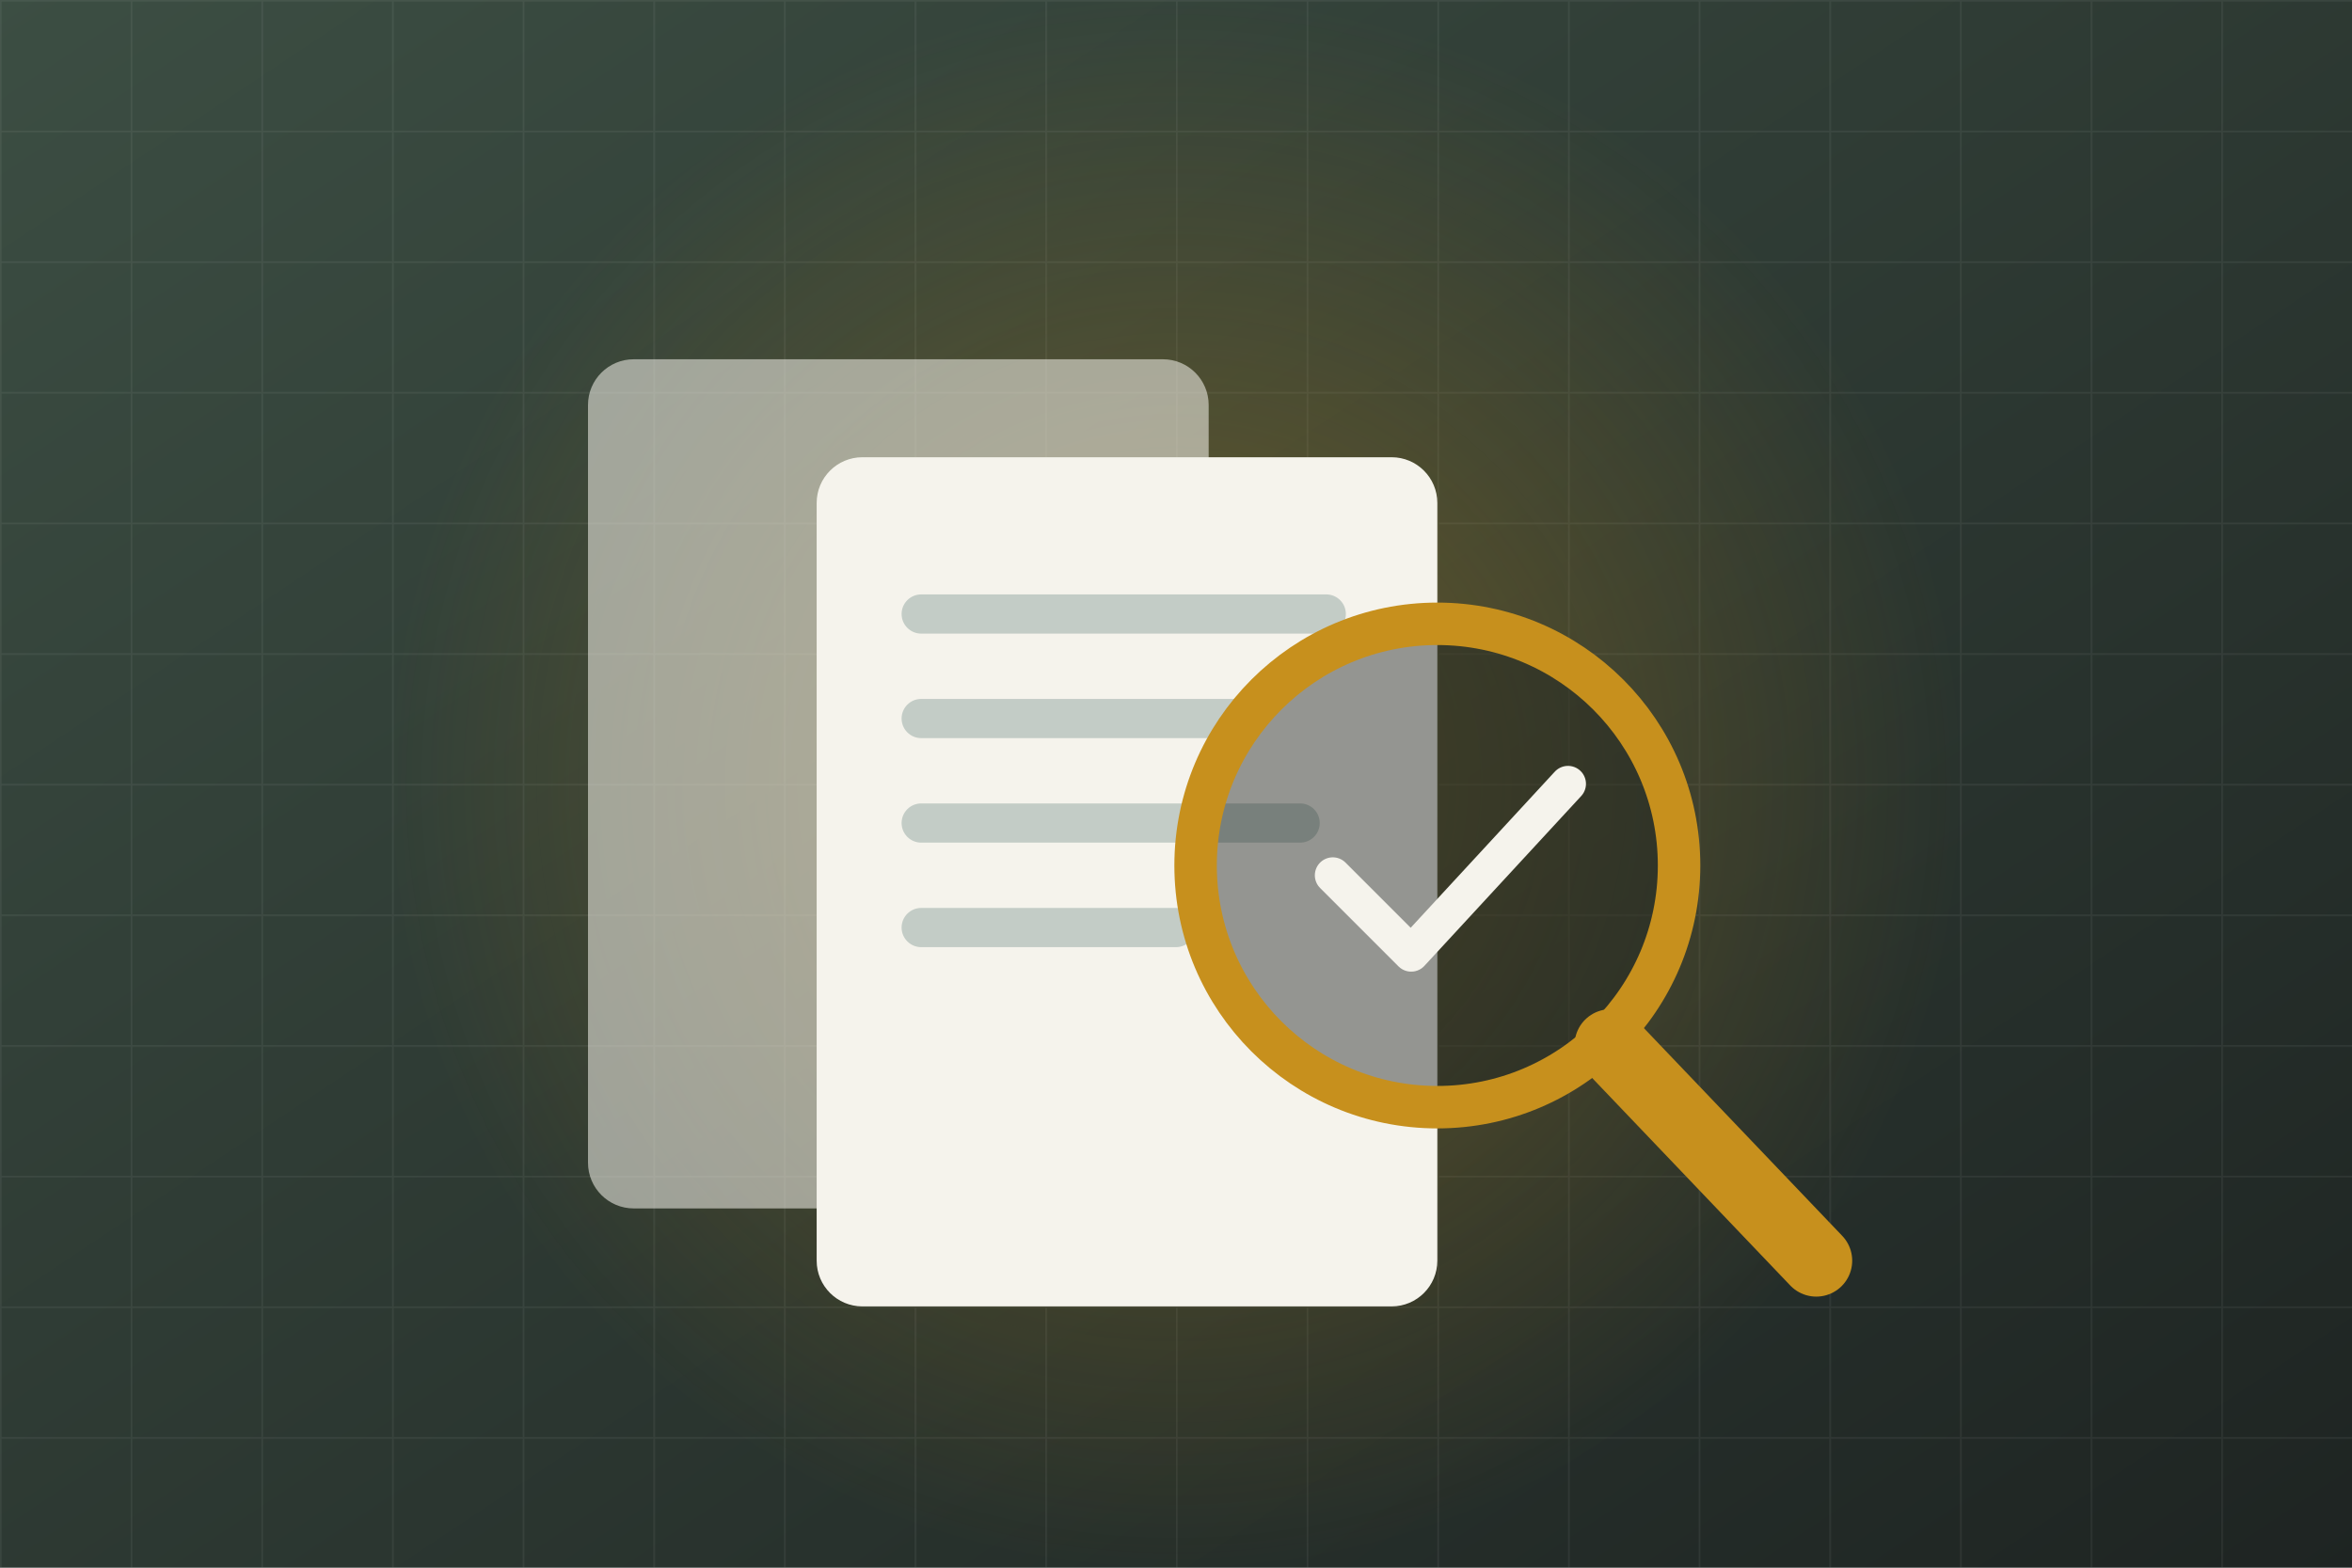
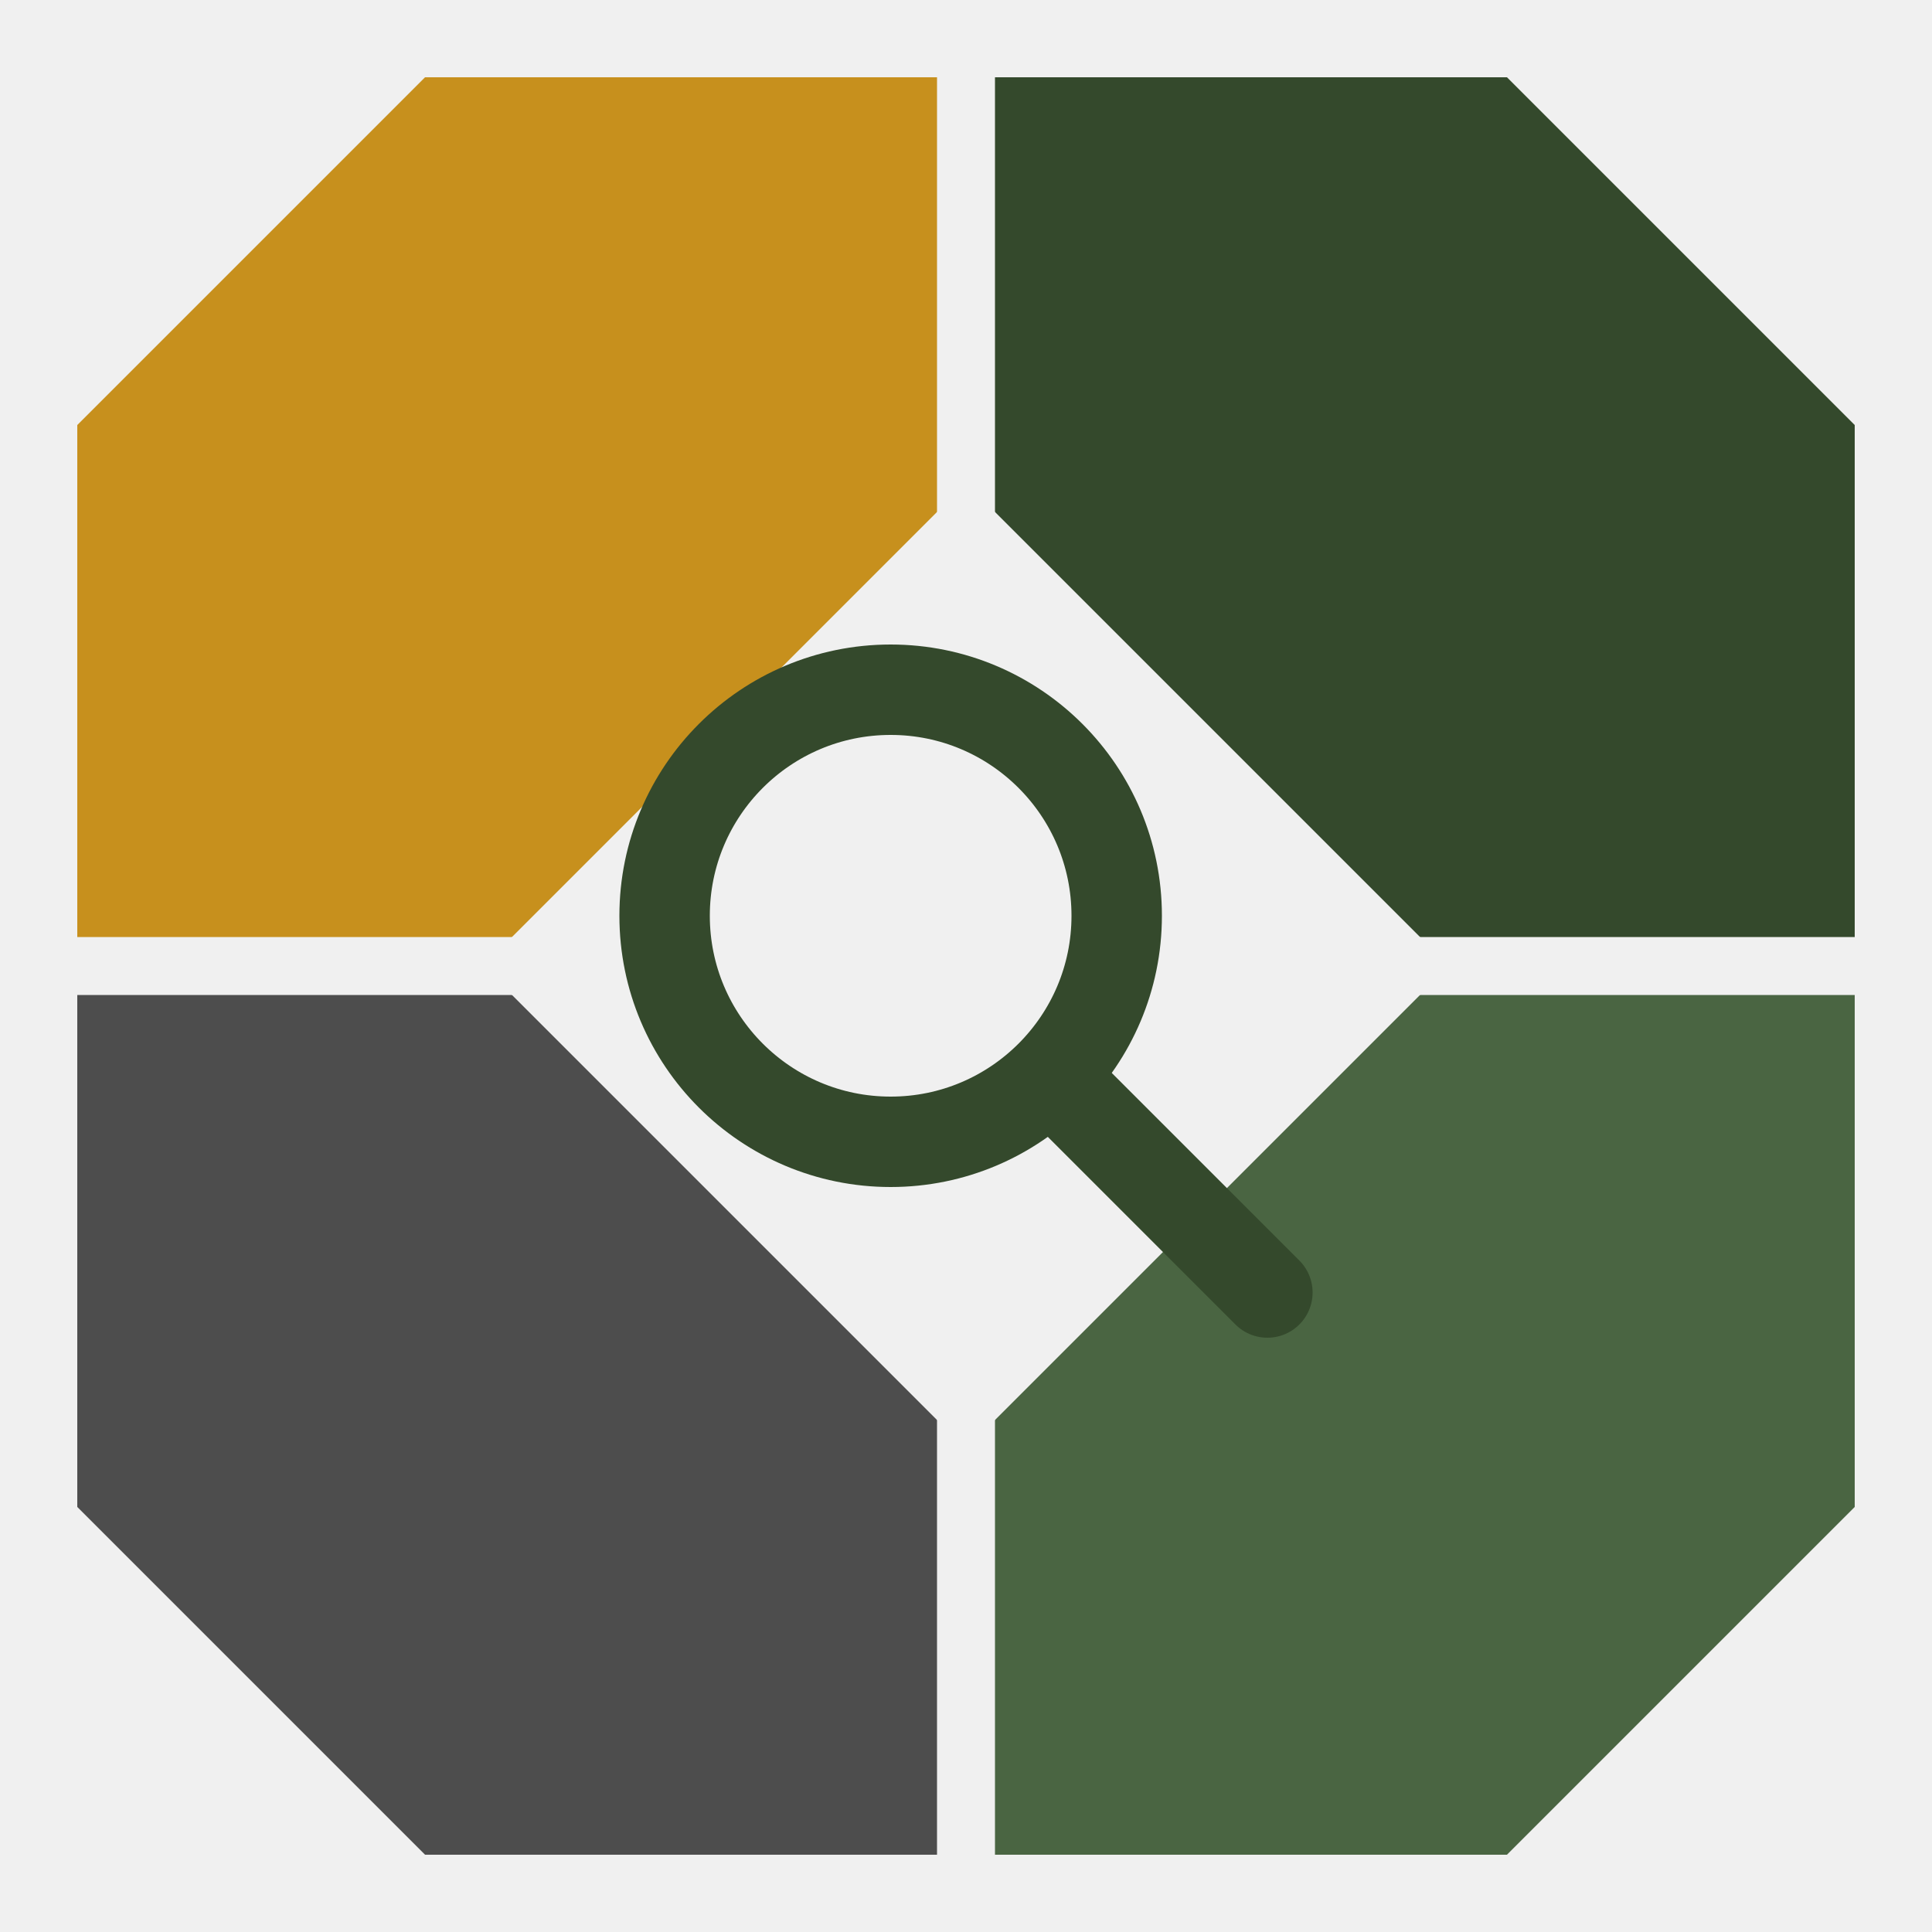
- <svg xmlns="http://www.w3.org/2000/svg" viewBox="0 0 720 480" role="img">
+ <svg xmlns="http://www.w3.org/2000/svg" viewBox="0 0 100 100" role="img">
  <defs>
-     <linearGradient id="g" x1="0" y1="0" x2="1" y2="1">
-       <stop offset="0" stop-color="#3c4e43" />
-       <stop offset="1" stop-color="#1e2422" />
-     </linearGradient>
-     <pattern id="p" width="40" height="40" patternUnits="userSpaceOnUse">
-       <path d="M40 0H0V40" fill="none" stroke="#fff" stroke-opacity=".06" />
-     </pattern>
-     <radialGradient id="o">
-       <stop offset="0" stop-color="#C7901D" stop-opacity=".38" />
-       <stop offset="1" stop-color="#C7901D" stop-opacity="0" />
-     </radialGradient>
+     <mask id="h">
+       <rect width="100" height="100" fill="#fff" />
+       <polygon points="50,25 75,50 50,75 25,50" fill="#000" />
+     </mask>
  </defs>
-   <rect width="720" height="480" fill="url(#g)" />
-   <rect width="720" height="480" fill="url(#p)" />
-   <circle cx="360" cy="240" r="240" fill="url(#o)" />
-   <rect x="180" y="110" width="190" height="260" rx="14" fill="#F5F3EC" fill-opacity=".55" />
-   <rect x="250" y="140" width="190" height="260" rx="14" fill="#F5F3EC" />
-   <g fill="#c3ccc6">
-     <rect x="276" y="182" width="136" height="12" rx="6" />
-     <rect x="276" y="214" width="110" height="12" rx="6" />
-     <rect x="276" y="246" width="128" height="12" rx="6" />
-     <rect x="276" y="278" width="90" height="12" rx="6" />
+   <g mask="url(#h)">
+     <polygon points="4,22 22,4 48.5,4 48.5,48.5 4,48.5" fill="#C7901D" />
+     <polygon points="51.5,4 78,4 96,22 96,48.5 51.5,48.5" fill="#34492C" />
+     <polygon points="4,51.5 48.5,51.5 48.5,96 22,96 4,78" fill="#4d4d4d" />
+     <polygon points="51.5,51.5 96,51.5 96,78 78,96 51.5,96" fill="#4a6542" />
  </g>
-   <circle cx="440" cy="265" r="74" fill="#1e2422" fill-opacity=".45" stroke="#C7901D" stroke-width="13" />
-   <path d="M493 320L556 386" stroke="#C7901D" stroke-width="22" stroke-linecap="round" />
-   <path d="M408 268l24 24 48-52" fill="none" stroke="#F5F3EC" stroke-width="11" stroke-linecap="round" stroke-linejoin="round" />
+   <g transform="translate(50 50) scale(1.3) translate(-50 -50)" fill="none" stroke="#34492C" stroke-width="3.6" stroke-linecap="round" stroke-linejoin="round">
+     <circle cx="47" cy="48" r="9" />
+     <path d="M54 55l8 8" />
+   </g>
</svg>
